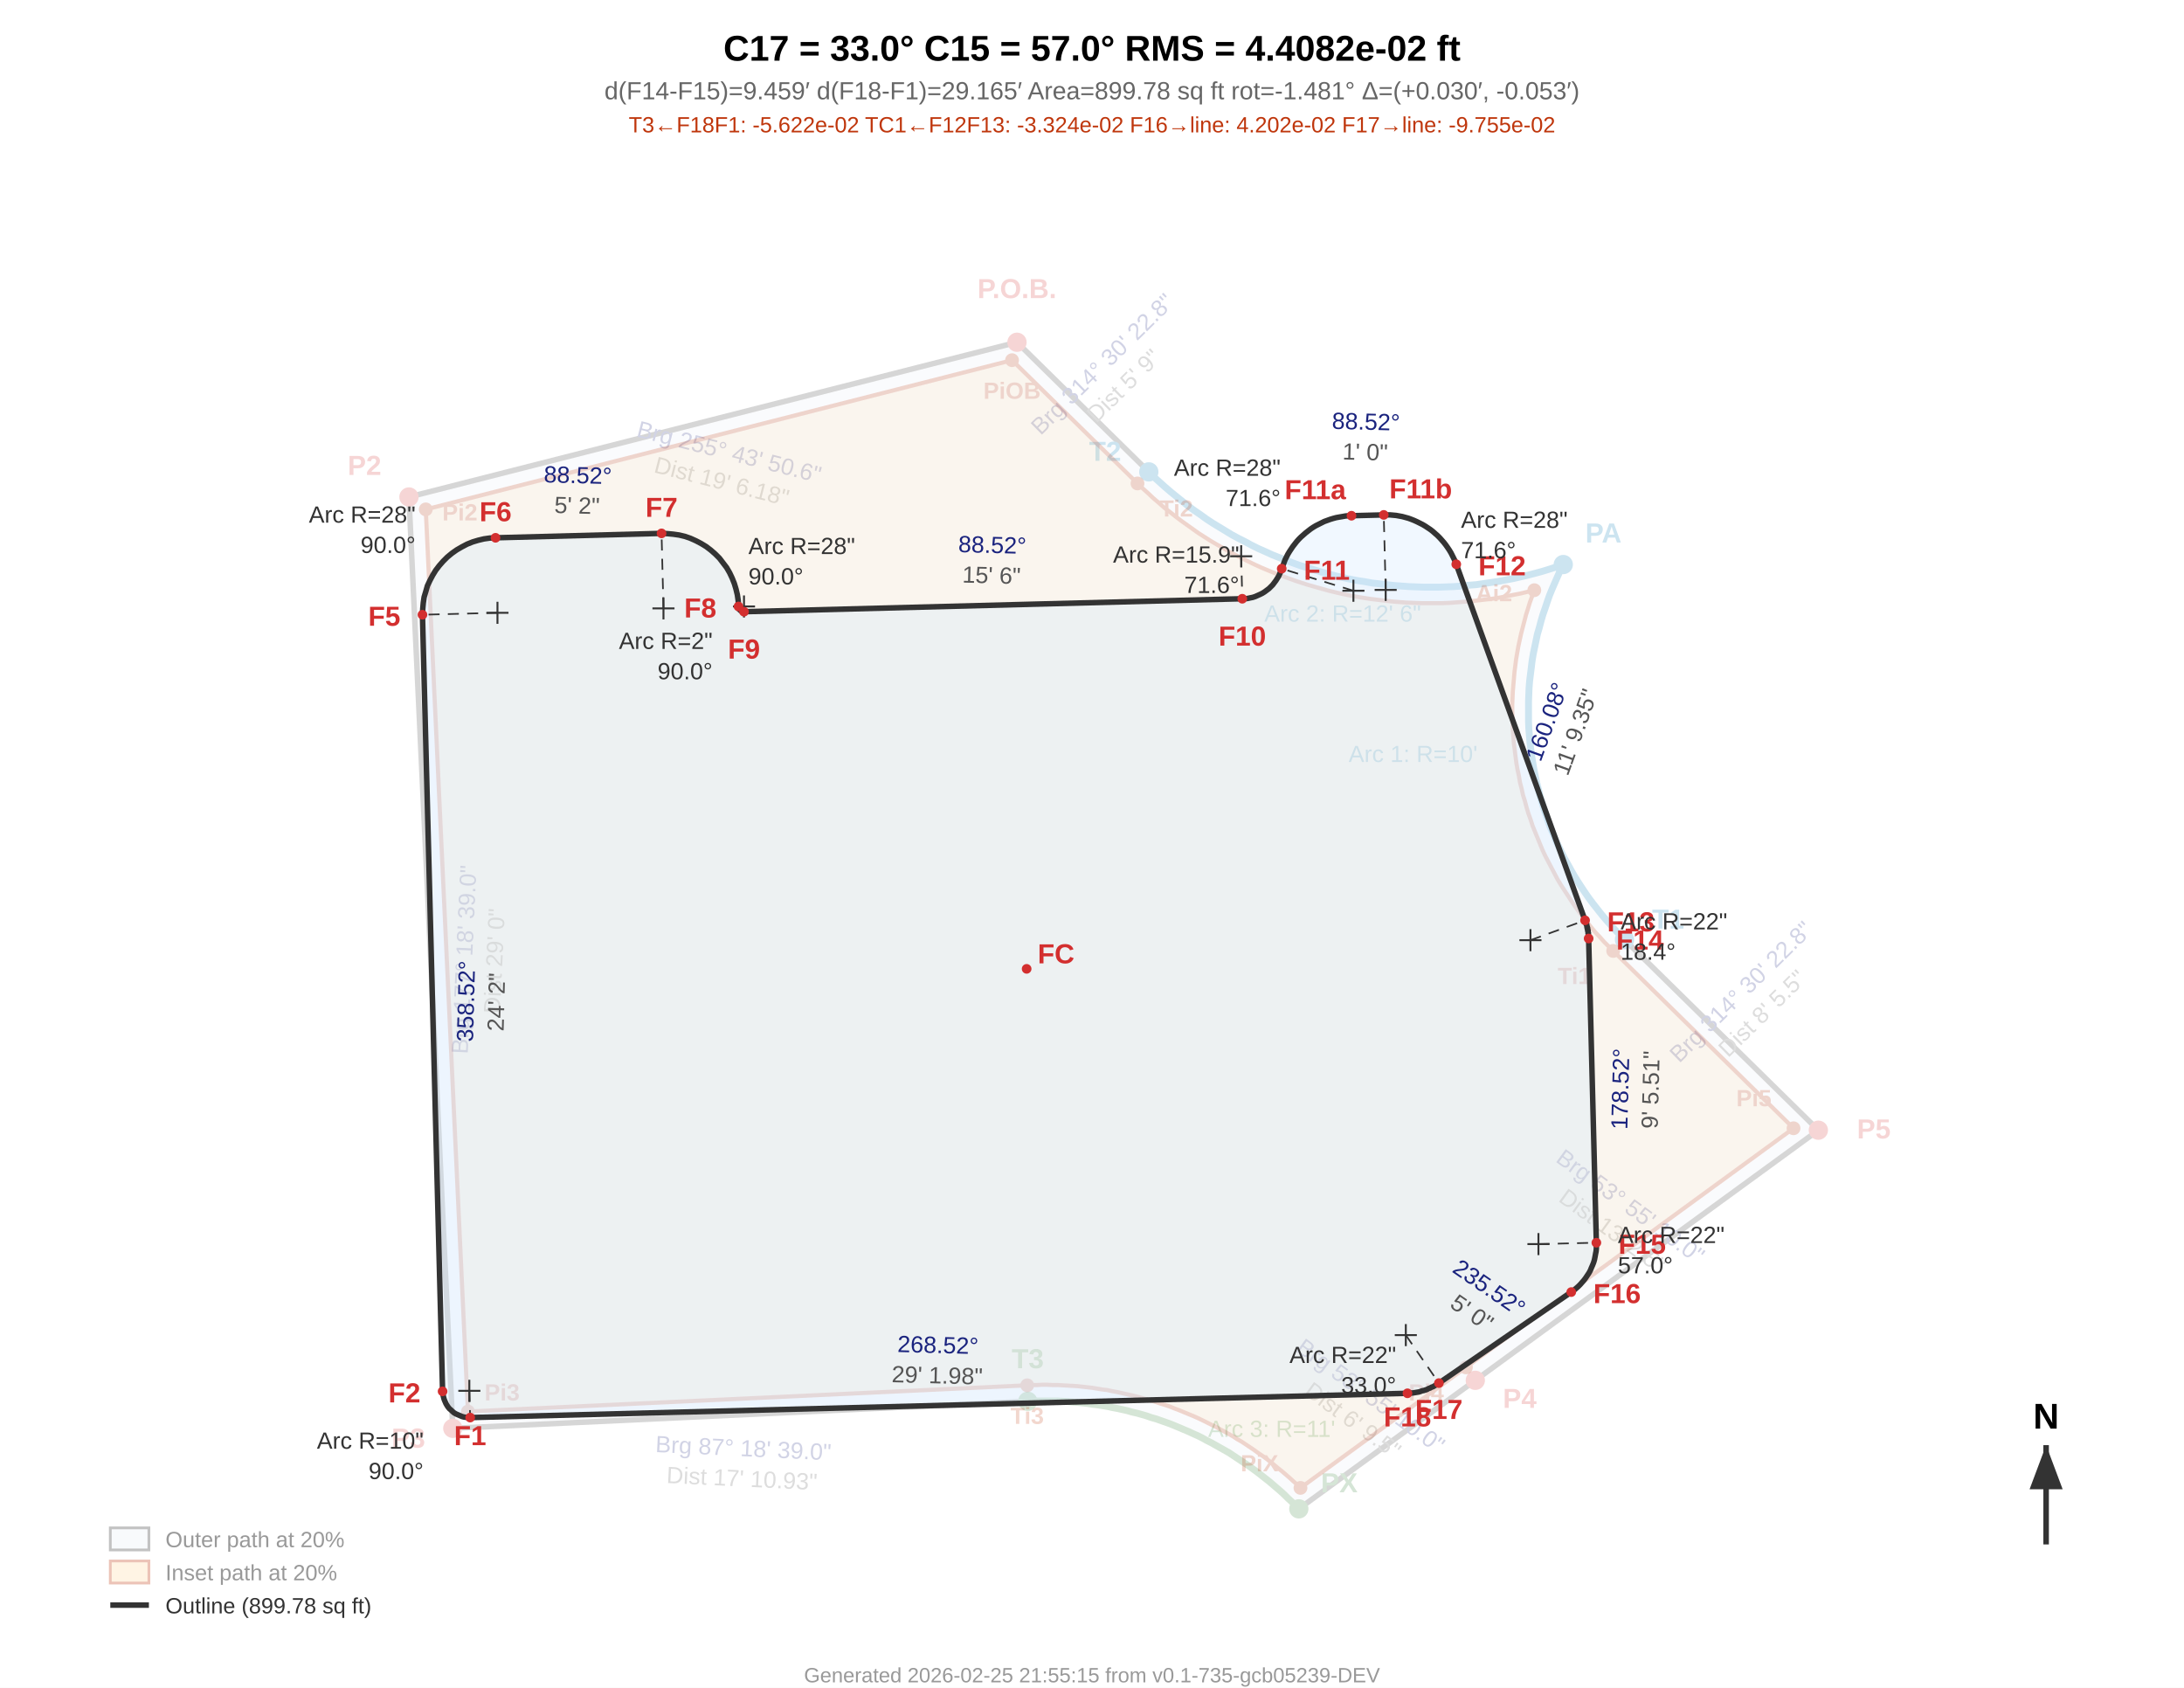
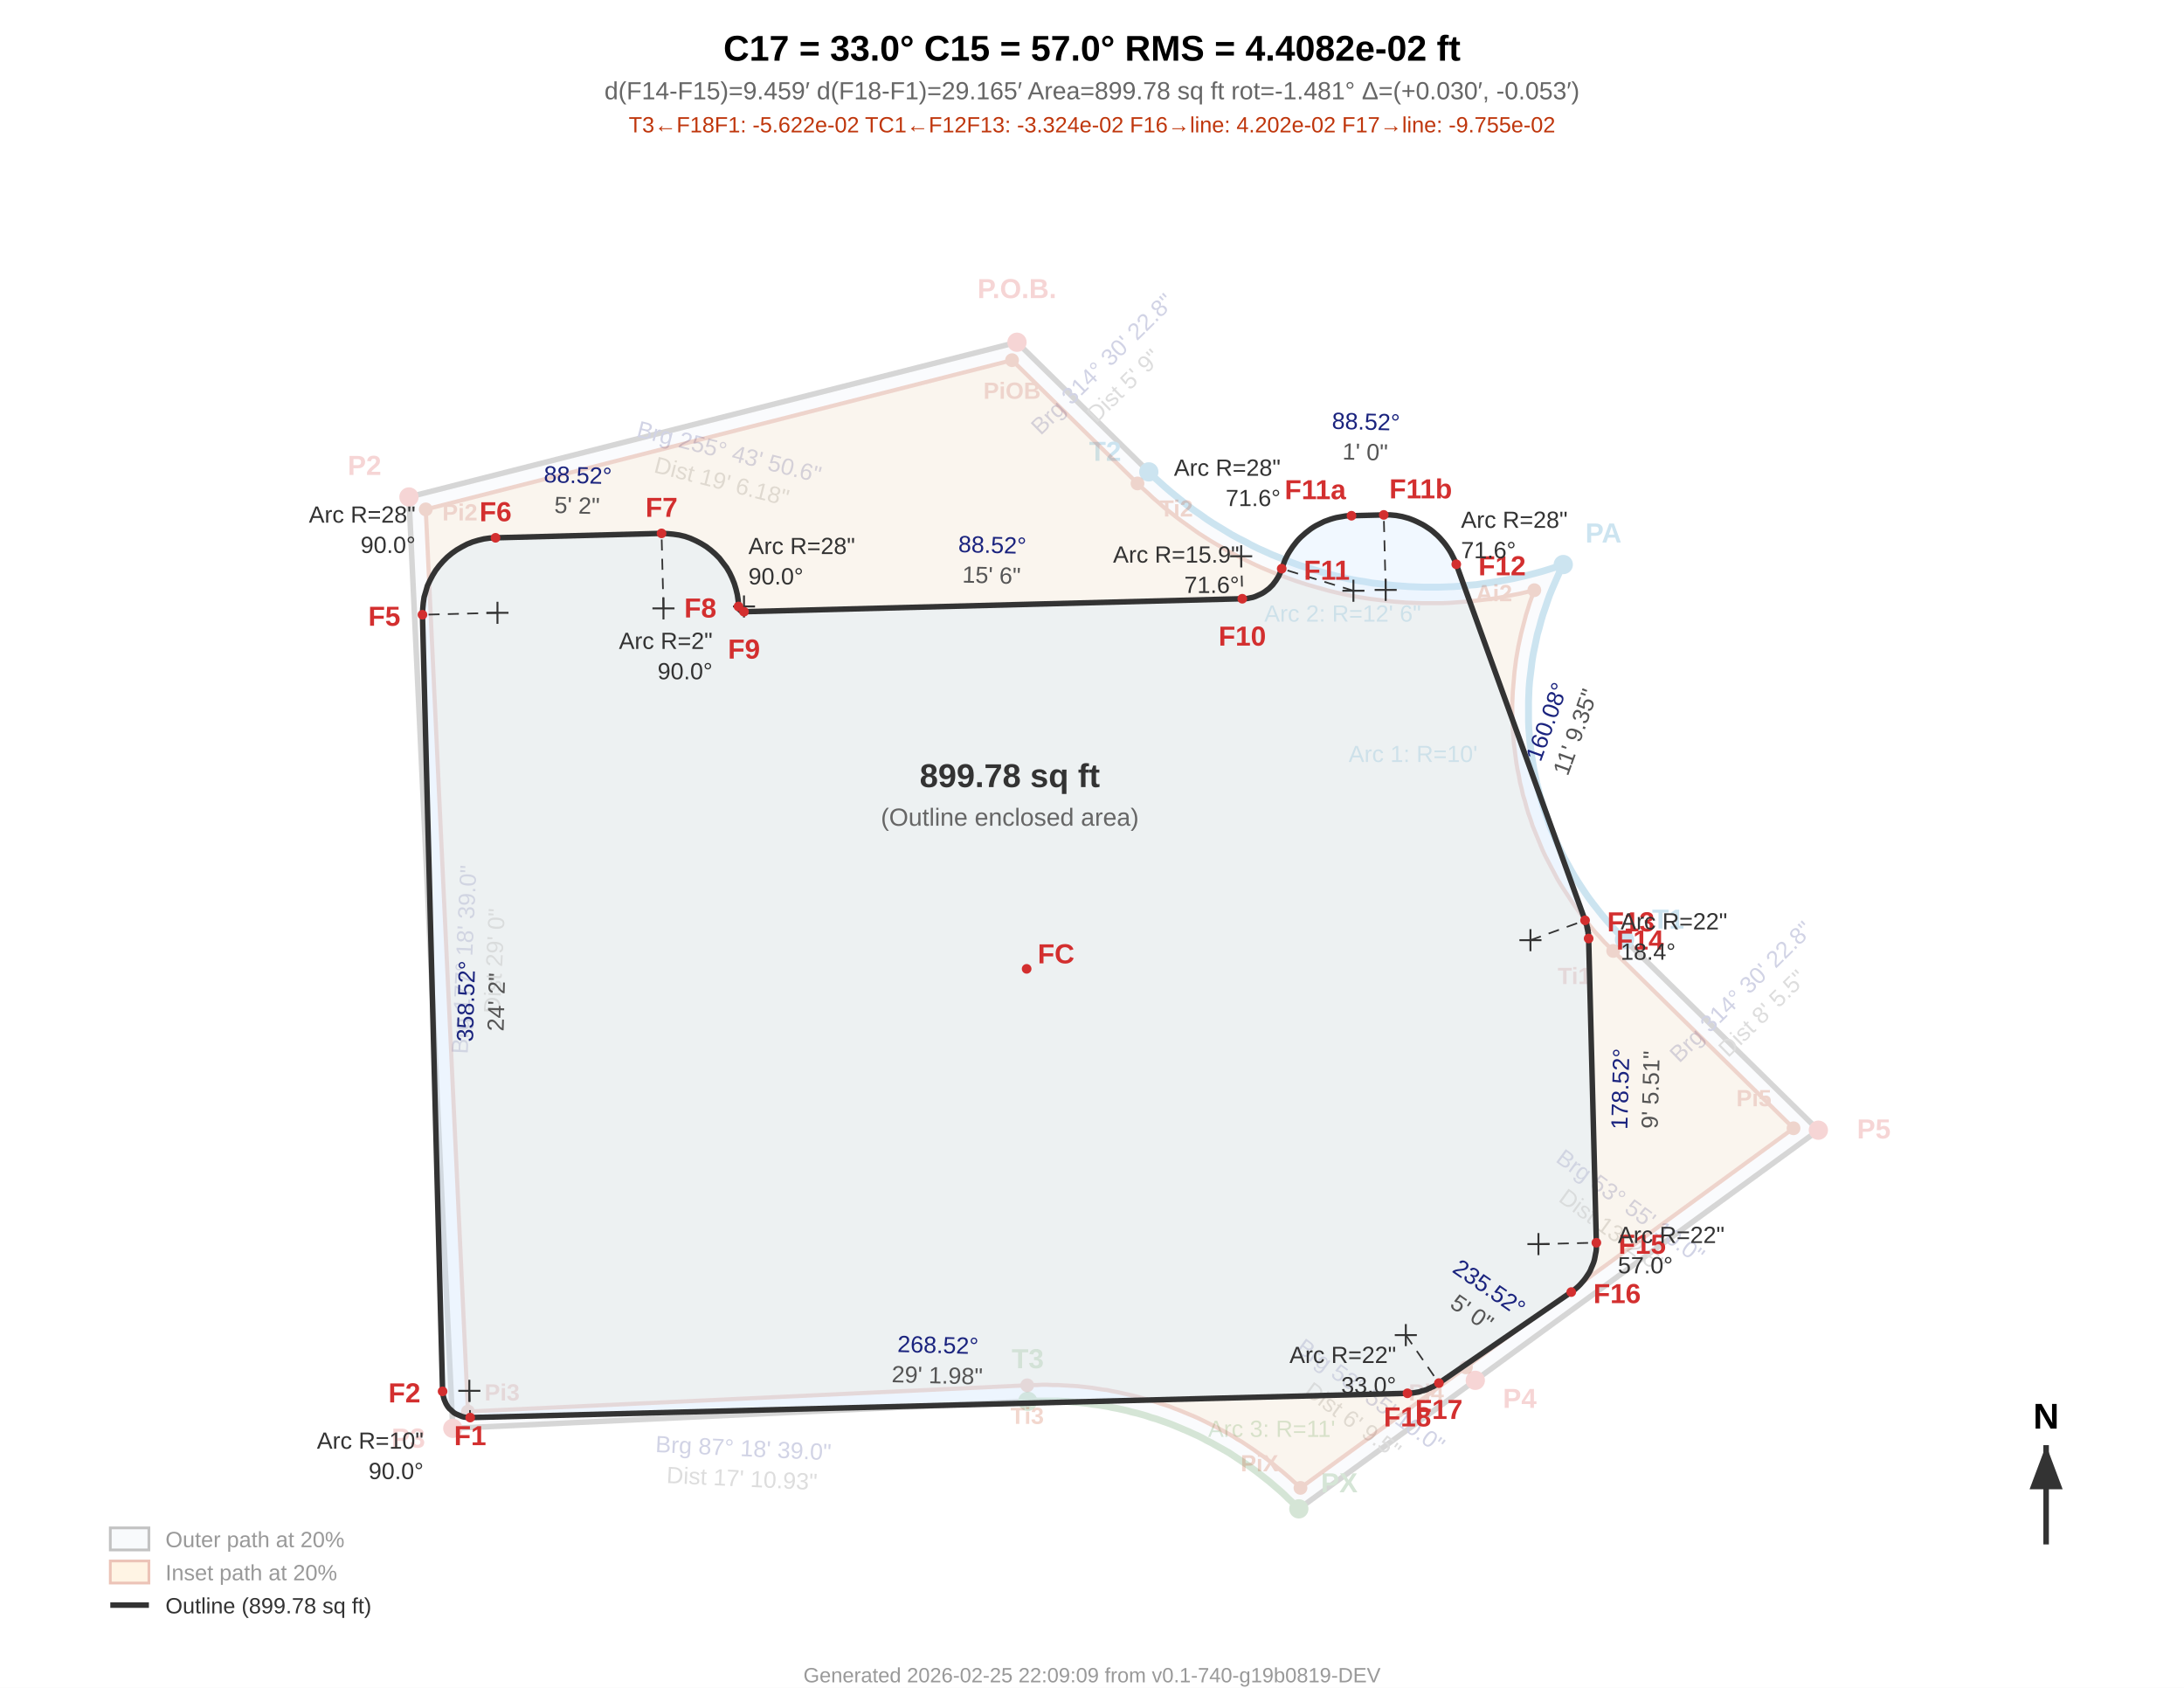
<svg xmlns="http://www.w3.org/2000/svg" width="792" height="612" viewBox="0 0 792 612">
  <rect width="792" height="612" fill="white" />
  <defs>
    <marker id="ah" markerWidth="8" markerHeight="6" refX="8" refY="3" orient="auto">
      <polygon points="0 0, 8 3, 0 6" fill="#333" />
    </marker>
    <clipPath id="page">
      <rect width="792" height="612" />
    </clipPath>
  </defs>
  <text x="396.0" y="22" text-anchor="middle" font-family="Arial" font-size="13" font-weight="bold">C17 = 33.0°   C15 = 57.0°   RMS = 4.4082e-02 ft</text>
  <text x="396.0" y="36" text-anchor="middle" font-family="Arial" font-size="9" fill="#666">d(F14-F15)=9.459′  d(F18-F1)=29.165′  Area=899.78 sq ft  rot=-1.481°  Δ=(+0.030′, -0.053′)</text>
  <text x="396.0" y="48" text-anchor="middle" font-family="Arial" font-size="8" fill="#BF360C">T3←F18F1: -5.622e-02   TC1←F12F13: -3.324e-02   F16→line: 4.202e-02   F17→line: -9.755e-02</text>
  <g opacity="0.2">
    <polygon points="368.8,124.1 148.3,180.2 164.2,517.9 535.0,500.5 659.4,409.8" fill="none" stroke="#bbb" stroke-width="0.8" stroke-dasharray="4,4" />
    <polygon points="368.8,124.1 148.3,180.2 164.2,517.9 372.7,508.1 374.6,508.0 376.4,508.0 378.2,508.0 380.0,508.0 381.8,508.0 383.6,508.0 385.5,508.1 387.3,508.2 389.1,508.4 390.9,508.5 392.7,508.7 394.5,508.9 396.3,509.2 398.1,509.4 399.9,509.7 401.7,510.0 403.5,510.4 405.2,510.7 407.0,511.1 408.8,511.5 410.5,512.0 412.3,512.4 414.1,512.9 415.8,513.4 417.5,514.0 419.3,514.5 421.0,515.1 422.7,515.7 424.4,516.3 426.1,517.0 427.8,517.7 429.4,518.4 431.1,519.1 432.8,519.9 434.4,520.6 436.0,521.4 437.6,522.3 439.2,523.1 440.8,524.0 442.4,524.9 444.0,525.8 445.6,526.7 447.1,527.7 448.6,528.7 450.1,529.7 451.6,530.7 453.1,531.7 454.6,532.8 456.1,533.9 457.5,535.0 458.9,536.1 460.3,537.2 461.7,538.4 463.1,539.6 464.5,540.8 465.8,542.0 467.1,543.3 468.4,544.5 469.7,545.8 471.0,547.1 535.0,500.5 659.4,409.8 589.1,340.7 587.4,338.9 585.7,337.2 584.0,335.3 582.4,333.5 580.8,331.6 579.3,329.7 577.8,327.8 576.3,325.8 574.9,323.8 573.5,321.7 572.2,319.7 570.9,317.6 569.7,315.5 568.5,313.3 567.3,311.2 566.2,309.0 565.1,306.7 564.1,304.5 563.2,302.3 562.2,300.0 561.4,297.7 560.6,295.4 559.8,293.0 559.1,290.7 558.4,288.3 557.8,285.9 557.2,283.6 556.7,281.2 556.2,278.7 555.8,276.3 555.4,273.9 555.1,271.5 554.8,269.0 554.6,266.6 554.4,264.1 554.3,261.7 554.3,259.2 554.3,256.8 554.3,254.3 554.4,251.8 554.5,249.4 554.7,246.9 555.0,244.5 555.3,242.1 555.6,239.6 556.0,237.2 556.5,234.8 557.0,232.4 557.5,230.0 558.2,227.6 558.8,225.3 559.5,222.9 560.3,220.6 561.1,218.2 561.9,215.9 562.8,213.7 563.8,211.4 564.8,209.1 565.8,206.9 566.9,204.7 564.3,205.6 561.8,206.4 559.2,207.2 556.6,207.9 553.9,208.6 551.3,209.2 548.7,209.8 546.0,210.3 543.4,210.8 540.7,211.2 538.0,211.6 535.3,212.0 532.6,212.2 529.9,212.5 527.3,212.7 524.5,212.8 521.8,212.9 519.1,212.9 516.4,212.9 513.7,212.8 511.0,212.7 508.3,212.5 505.6,212.3 502.9,212.0 500.3,211.7 497.6,211.4 494.9,210.9 492.2,210.5 489.6,210.0 486.9,209.4 484.3,208.8 481.7,208.1 479.1,207.4 476.5,206.6 473.9,205.8 471.3,205.0 468.8,204.1 466.3,203.1 463.7,202.1 461.2,201.1 458.8,200.0 456.3,198.9 453.9,197.7 451.5,196.4 449.1,195.2 446.7,193.9 444.4,192.5 442.1,191.1 439.8,189.7 437.5,188.2 435.3,186.6 433.1,185.1 430.9,183.5 428.8,181.8 426.7,180.1 424.6,178.4 422.5,176.6 420.5,174.8 418.5,173.0 416.6,171.1" fill="#e8edf5" stroke="none" />
    <line x1="368.8" y1="124.1" x2="148.3" y2="180.2" stroke="#333" stroke-width="2.0" />
    <line x1="148.3" y1="180.2" x2="164.2" y2="517.9" stroke="#333" stroke-width="2.0" />
    <line x1="164.2" y1="517.9" x2="372.7" y2="508.1" stroke="#333" stroke-width="2.0" />
    <line x1="471.0" y1="547.1" x2="535.0" y2="500.5" stroke="#333" stroke-width="2.0" />
    <line x1="535.0" y1="500.5" x2="659.4" y2="409.8" stroke="#333" stroke-width="2.0" />
    <line x1="659.4" y1="409.8" x2="589.1" y2="340.7" stroke="#333" stroke-width="2.0" />
    <line x1="416.6" y1="171.1" x2="368.8" y2="124.1" stroke="#333" stroke-width="2.0" />
    <polyline points="589.1,340.7 587.4,338.9 585.7,337.2 584.0,335.3 582.4,333.5 580.8,331.6 579.3,329.7 577.8,327.8 576.3,325.8 574.9,323.8 573.5,321.7 572.2,319.7 570.9,317.6 569.7,315.5 568.5,313.3 567.3,311.2 566.2,309.0 565.1,306.7 564.1,304.5 563.2,302.3 562.2,300.0 561.4,297.7 560.6,295.4 559.8,293.0 559.1,290.7 558.4,288.3 557.8,285.9 557.2,283.6 556.7,281.2 556.2,278.7 555.8,276.3 555.4,273.9 555.1,271.5 554.8,269.0 554.6,266.6 554.4,264.1 554.3,261.7 554.3,259.2 554.3,256.8 554.3,254.3 554.4,251.8 554.5,249.4 554.7,246.9 555.0,244.5 555.3,242.1 555.6,239.6 556.0,237.2 556.5,234.8 557.0,232.4 557.5,230.0 558.2,227.6 558.8,225.3 559.5,222.9 560.3,220.6 561.1,218.2 561.9,215.9 562.8,213.7 563.8,211.4 564.8,209.1 565.8,206.9 566.9,204.7" fill="none" stroke="#0077B6" stroke-width="2.5" stroke-linecap="round" />
    <polyline points="566.9,204.7 564.3,205.6 561.8,206.4 559.2,207.2 556.6,207.9 553.9,208.6 551.3,209.2 548.7,209.8 546.0,210.3 543.4,210.8 540.7,211.2 538.0,211.6 535.3,212.0 532.6,212.2 529.9,212.5 527.3,212.7 524.5,212.8 521.8,212.9 519.1,212.9 516.4,212.9 513.7,212.8 511.0,212.7 508.3,212.5 505.6,212.3 502.9,212.0 500.3,211.7 497.6,211.4 494.9,210.9 492.2,210.5 489.6,210.0 486.9,209.4 484.3,208.8 481.7,208.1 479.1,207.4 476.5,206.6 473.9,205.8 471.3,205.0 468.8,204.1 466.3,203.1 463.7,202.1 461.2,201.1 458.8,200.0 456.3,198.9 453.9,197.7 451.5,196.4 449.1,195.2 446.7,193.9 444.4,192.5 442.1,191.1 439.8,189.7 437.5,188.2 435.3,186.6 433.1,185.1 430.9,183.5 428.8,181.8 426.7,180.1 424.6,178.4 422.5,176.6 420.5,174.8 418.5,173.0 416.6,171.1" fill="none" stroke="#0077B6" stroke-width="2.5" stroke-linecap="round" />
    <polyline points="372.7,508.1 374.6,508.0 376.4,508.0 378.2,508.0 380.0,508.0 381.8,508.0 383.6,508.0 385.5,508.1 387.3,508.2 389.1,508.4 390.9,508.5 392.7,508.7 394.5,508.9 396.3,509.2 398.1,509.4 399.9,509.7 401.7,510.0 403.5,510.4 405.2,510.7 407.0,511.1 408.8,511.5 410.5,512.0 412.3,512.4 414.1,512.9 415.8,513.4 417.5,514.0 419.3,514.5 421.0,515.1 422.7,515.7 424.4,516.3 426.1,517.0 427.8,517.7 429.4,518.4 431.1,519.1 432.8,519.9 434.4,520.6 436.0,521.4 437.6,522.3 439.2,523.1 440.8,524.0 442.4,524.9 444.0,525.8 445.6,526.7 447.1,527.7 448.6,528.7 450.1,529.7 451.6,530.7 453.1,531.7 454.6,532.8 456.1,533.9 457.5,535.0 458.9,536.1 460.3,537.2 461.7,538.4 463.1,539.6 464.5,540.8 465.8,542.0 467.1,543.3 468.4,544.5 469.7,545.8 471.0,547.1" fill="none" stroke="#2E7D32" stroke-width="2.5" stroke-linecap="round" />
    <circle cx="368.8" cy="124.1" r="3.5" fill="#d32f2f" />
    <text x="368.8" y="108.1" text-anchor="middle" font-family="Arial" font-size="10" font-weight="bold" fill="#d32f2f">P.O.B.</text>
    <circle cx="148.3" cy="180.2" r="3.5" fill="#d32f2f" />
    <text x="138.3" y="172.2" text-anchor="end" font-family="Arial" font-size="10" font-weight="bold" fill="#d32f2f">P2</text>
    <circle cx="164.2" cy="517.9" r="3.5" fill="#d32f2f" />
    <text x="154.2" y="524.9" text-anchor="end" font-family="Arial" font-size="10" font-weight="bold" fill="#d32f2f">P3</text>
    <circle cx="372.7" cy="508.1" r="3.5" fill="#2E7D32" />
    <text x="372.7" y="496.1" text-anchor="middle" font-family="Arial" font-size="10" font-weight="bold" fill="#2E7D32">T3</text>
    <circle cx="471.0" cy="547.1" r="3.5" fill="#2E7D32" />
    <text x="479.0" y="541.1" text-anchor="start" font-family="Arial" font-size="10" font-weight="bold" fill="#2E7D32">PX</text>
    <circle cx="535.0" cy="500.5" r="3.5" fill="#d32f2f" />
    <text x="545.0" y="510.5" text-anchor="start" font-family="Arial" font-size="10" font-weight="bold" fill="#d32f2f">P4</text>
    <circle cx="659.4" cy="409.8" r="3.5" fill="#d32f2f" />
    <text x="673.4" y="412.8" text-anchor="start" font-family="Arial" font-size="10" font-weight="bold" fill="#d32f2f">P5</text>
    <circle cx="589.1" cy="340.7" r="3.5" fill="#0077B6" />
    <text x="599.1" y="336.7" text-anchor="start" font-family="Arial" font-size="10" font-weight="bold" fill="#0077B6">T1</text>
    <circle cx="566.9" cy="204.7" r="3.5" fill="#0077B6" />
    <text x="574.9" y="196.7" text-anchor="start" font-family="Arial" font-size="10" font-weight="bold" fill="#0077B6">PA</text>
    <circle cx="416.6" cy="171.1" r="3.5" fill="#0077B6" />
    <text x="406.6" y="167.1" text-anchor="end" font-family="Arial" font-size="10" font-weight="bold" fill="#0077B6">T2</text>
    <g transform="translate(263.0,169.6) rotate(14.3)">
      <text x="0" y="-3" text-anchor="middle" font-family="Arial" font-size="8.5" fill="#1a237e">Brg 255° 43' 50.6"</text>
      <text x="0" y="8" text-anchor="middle" font-family="Arial" font-size="8.5" fill="#555">Dist 19' 6.18"</text>
    </g>
    <g transform="translate(174.2,348.2) rotate(-87.3)">
      <text x="0" y="-3" text-anchor="middle" font-family="Arial" font-size="8.5" fill="#1a237e">Brg 177° 18' 39.0"</text>
      <text x="0" y="8" text-anchor="middle" font-family="Arial" font-size="8.5" fill="#555">Dist 29' 0"</text>
    </g>
    <g transform="translate(269.3,531.0) rotate(2.7)">
      <text x="0" y="-3" text-anchor="middle" font-family="Arial" font-size="8.5" fill="#1a237e">Brg 87° 18' 39.0"</text>
      <text x="0" y="8" text-anchor="middle" font-family="Arial" font-size="8.5" fill="#555">Dist 17' 10.93"</text>
    </g>
    <g transform="translate(493.6,510.9) rotate(36.1)">
      <text x="0" y="-3" text-anchor="middle" font-family="Arial" font-size="8.5" fill="#1a237e">Brg 53° 55' 10.0"</text>
      <text x="0" y="8" text-anchor="middle" font-family="Arial" font-size="8.5" fill="#555">Dist 6' 9.5"</text>
    </g>
    <g transform="translate(587.8,442.2) rotate(36.1)">
      <text x="0" y="-3" text-anchor="middle" font-family="Arial" font-size="8.5" fill="#1a237e">Brg 53° 55' 10.0"</text>
      <text x="0" y="8" text-anchor="middle" font-family="Arial" font-size="8.5" fill="#555">Dist 13' 2.5"</text>
    </g>
    <g transform="translate(635.5,363.8) rotate(-44.5)">
      <text x="0" y="-3" text-anchor="middle" font-family="Arial" font-size="8.5" fill="#1a237e">Brg 314° 30' 22.8"</text>
      <text x="0" y="8" text-anchor="middle" font-family="Arial" font-size="8.5" fill="#555">Dist 8' 5.5"</text>
    </g>
    <g transform="translate(403.9,136.2) rotate(-44.5)">
      <text x="0" y="-3" text-anchor="middle" font-family="Arial" font-size="8.5" fill="#1a237e">Brg 314° 30' 22.8"</text>
      <text x="0" y="8" text-anchor="middle" font-family="Arial" font-size="8.5" fill="#555">Dist 5' 9"</text>
    </g>
    <text x="535.8" y="276.3" text-anchor="end" font-family="Arial" font-size="8.5" fill="#0077B6">Arc 1: R=10'</text>
    <text x="486.9" y="225.4" text-anchor="middle" font-family="Arial" font-size="8.5" fill="#0077B6">Arc 2: R=12' 6"</text>
    <text x="438.1" y="521.0" text-anchor="start" font-family="Arial" font-size="8.5" fill="#2E7D32">Arc 3: R=11'</text>
  </g>
  <g opacity="0.2">
    <polygon points="367.0,130.6 154.4,184.7 169.7,511.8 372.5,502.3 374.3,502.2 376.1,502.2 377.9,502.1 379.7,502.1 381.5,502.2 383.4,502.2 385.2,502.3 387.0,502.4 388.8,502.5 390.6,502.6 392.4,502.8 394.2,503.0 396.0,503.2 397.8,503.5 399.6,503.8 401.4,504.0 403.2,504.4 404.9,504.7 406.7,505.1 408.5,505.5 410.3,505.9 412.0,506.3 413.8,506.8 415.5,507.3 417.3,507.8 419.0,508.3 420.7,508.9 422.4,509.4 424.2,510.0 425.9,510.7 427.5,511.3 429.2,512.0 430.9,512.7 432.6,513.4 434.2,514.1 435.9,514.9 437.5,515.7 439.1,516.5 440.8,517.3 442.4,518.2 443.9,519.0 445.5,519.9 447.1,520.8 448.6,521.8 450.2,522.7 451.7,523.7 453.2,524.7 454.7,525.7 456.2,526.8 457.7,527.8 459.2,528.9 460.6,530.0 462.0,531.1 463.4,532.3 464.8,533.4 466.2,534.6 467.6,535.8 468.9,537.0 470.3,538.2 471.6,539.5 531.6,495.8 650.4,409.1 585.0,344.8 583.4,343.2 581.7,341.5 580.1,339.7 578.5,338.0 577.0,336.2 575.5,334.3 574.0,332.5 572.6,330.6 571.2,328.7 569.9,326.8 568.6,324.8 567.3,322.8 566.0,320.8 564.8,318.8 563.7,316.7 562.6,314.6 561.5,312.5 560.4,310.4 559.4,308.3 558.5,306.1 557.6,303.9 556.7,301.7 555.8,299.5 555.1,297.3 554.3,295.1 553.6,292.8 553.0,290.5 552.3,288.3 551.8,286.0 551.2,283.7 550.8,281.3 550.3,279.0 549.9,276.7 549.6,274.4 549.3,272.0 549.0,269.7 548.8,267.3 548.6,265.0 548.5,262.6 548.5,260.2 548.4,257.9 548.4,255.5 548.5,253.2 548.6,250.8 548.8,248.4 549.0,246.1 549.2,243.7 549.5,241.4 549.8,239.0 550.2,236.7 550.6,234.4 551.1,232.1 551.6,229.8 552.2,227.5 552.8,225.2 553.4,222.9 554.1,220.7 554.8,218.4 555.6,216.2 556.4,214.0 553.9,214.6 551.4,215.2 548.8,215.7 546.3,216.2 543.7,216.7 541.2,217.1 538.6,217.4 536.0,217.7 533.4,218.0 530.9,218.2 528.3,218.4 525.7,218.6 523.1,218.7 520.5,218.7 517.9,218.7 515.3,218.7 512.7,218.6 510.1,218.5 507.5,218.3 504.9,218.1 502.3,217.8 499.8,217.5 497.2,217.2 494.6,216.8 492.1,216.4 489.5,215.9 487.0,215.4 484.4,214.8 481.9,214.2 479.4,213.5 476.9,212.8 474.4,212.1 471.9,211.3 469.5,210.5 467.0,209.6 464.6,208.7 462.2,207.8 459.8,206.8 457.4,205.8 455.0,204.7 452.7,203.6 450.3,202.4 448.0,201.2 445.7,200.0 443.5,198.7 441.2,197.4 439.0,196.1 436.8,194.7 434.6,193.3 432.5,191.8 430.4,190.3 428.3,188.8 426.2,187.2 424.2,185.6 422.1,184.0 420.2,182.3 418.2,180.6 416.3,178.8 414.4,177.1 412.5,175.3" fill="rgba(255,152,0,0.3)" stroke="none" />
    <line x1="367.0" y1="130.6" x2="154.4" y2="184.7" stroke="#BF360C" stroke-width="1.5" />
    <line x1="154.4" y1="184.7" x2="169.7" y2="511.8" stroke="#BF360C" stroke-width="1.5" />
    <line x1="169.7" y1="511.8" x2="372.5" y2="502.3" stroke="#BF360C" stroke-width="1.5" />
    <line x1="471.6" y1="539.5" x2="531.6" y2="495.8" stroke="#BF360C" stroke-width="1.5" />
    <line x1="531.6" y1="495.8" x2="650.4" y2="409.1" stroke="#BF360C" stroke-width="1.5" />
    <line x1="650.4" y1="409.1" x2="585.0" y2="344.8" stroke="#BF360C" stroke-width="1.5" />
    <line x1="412.5" y1="175.3" x2="367.0" y2="130.6" stroke="#BF360C" stroke-width="1.5" />
    <polyline points="585.0,344.8 583.4,343.2 581.7,341.5 580.1,339.7 578.5,338.0 577.0,336.2 575.5,334.3 574.0,332.5 572.6,330.6 571.2,328.7 569.9,326.8 568.6,324.8 567.3,322.8 566.0,320.8 564.8,318.8 563.7,316.7 562.6,314.6 561.5,312.5 560.4,310.4 559.4,308.3 558.5,306.1 557.6,303.9 556.7,301.7 555.8,299.5 555.1,297.3 554.3,295.1 553.6,292.8 553.0,290.5 552.3,288.3 551.8,286.0 551.2,283.7 550.8,281.3 550.3,279.0 549.9,276.7 549.6,274.4 549.3,272.0 549.0,269.7 548.8,267.3 548.6,265.0 548.5,262.6 548.5,260.2 548.4,257.9 548.4,255.5 548.5,253.2 548.6,250.8 548.8,248.4 549.0,246.1 549.2,243.7 549.5,241.4 549.8,239.0 550.2,236.7 550.6,234.4 551.1,232.1 551.6,229.8 552.2,227.5 552.8,225.2 553.4,222.9 554.1,220.7 554.8,218.4 555.6,216.2 556.4,214.0" fill="none" stroke="#BF360C" stroke-width="1.5" stroke-linecap="round" />
    <polyline points="556.4,214.0 553.9,214.6 551.4,215.2 548.8,215.7 546.3,216.2 543.7,216.7 541.2,217.1 538.6,217.4 536.0,217.7 533.4,218.0 530.9,218.2 528.3,218.4 525.7,218.6 523.1,218.7 520.5,218.7 517.9,218.7 515.3,218.7 512.7,218.6 510.1,218.5 507.5,218.3 504.9,218.1 502.3,217.8 499.8,217.5 497.2,217.2 494.6,216.8 492.1,216.4 489.5,215.9 487.0,215.4 484.4,214.8 481.9,214.2 479.4,213.5 476.9,212.8 474.4,212.1 471.9,211.3 469.5,210.5 467.0,209.6 464.6,208.7 462.2,207.8 459.8,206.8 457.4,205.8 455.0,204.7 452.7,203.6 450.3,202.4 448.0,201.2 445.7,200.0 443.5,198.7 441.2,197.4 439.0,196.1 436.8,194.7 434.6,193.3 432.5,191.8 430.4,190.3 428.3,188.8 426.2,187.2 424.2,185.6 422.1,184.0 420.2,182.3 418.2,180.6 416.3,178.8 414.4,177.1 412.5,175.3" fill="none" stroke="#BF360C" stroke-width="1.5" stroke-linecap="round" />
    <polyline points="372.5,502.3 374.3,502.2 376.1,502.2 377.9,502.1 379.7,502.1 381.5,502.2 383.4,502.2 385.2,502.3 387.0,502.4 388.8,502.5 390.6,502.6 392.4,502.8 394.2,503.0 396.0,503.2 397.8,503.5 399.6,503.8 401.4,504.0 403.2,504.4 404.9,504.7 406.7,505.1 408.5,505.5 410.3,505.9 412.0,506.3 413.8,506.8 415.5,507.3 417.3,507.8 419.0,508.3 420.7,508.9 422.4,509.4 424.2,510.0 425.9,510.7 427.5,511.3 429.2,512.0 430.9,512.7 432.6,513.4 434.2,514.1 435.9,514.9 437.5,515.7 439.1,516.5 440.8,517.3 442.4,518.2 443.9,519.0 445.5,519.9 447.1,520.8 448.6,521.8 450.2,522.7 451.7,523.7 453.2,524.7 454.7,525.7 456.2,526.8 457.7,527.8 459.2,528.9 460.6,530.0 462.0,531.1 463.4,532.3 464.8,533.4 466.2,534.6 467.6,535.8 468.9,537.0 470.3,538.2 471.6,539.5" fill="none" stroke="#BF360C" stroke-width="1.5" stroke-linecap="round" />
    <circle cx="367.0" cy="130.6" r="2.5" fill="#BF360C" />
    <text x="367.0" y="144.6" text-anchor="middle" font-family="Arial" font-size="8.5" font-weight="bold" fill="#BF360C">PiOB</text>
    <circle cx="154.4" cy="184.7" r="2.5" fill="#BF360C" />
    <text x="160.4" y="188.7" text-anchor="start" font-family="Arial" font-size="8.5" font-weight="bold" fill="#BF360C">Pi2</text>
    <circle cx="169.7" cy="511.8" r="2.5" fill="#BF360C" />
    <text x="175.7" y="507.8" text-anchor="start" font-family="Arial" font-size="8.5" font-weight="bold" fill="#BF360C">Pi3</text>
    <circle cx="372.5" cy="502.3" r="2.5" fill="#BF360C" />
    <text x="372.5" y="516.3" text-anchor="middle" font-family="Arial" font-size="8.5" font-weight="bold" fill="#BF360C">Ti3</text>
    <circle cx="471.6" cy="539.5" r="2.5" fill="#BF360C" />
    <text x="463.6" y="533.5" text-anchor="end" font-family="Arial" font-size="8.5" font-weight="bold" fill="#BF360C">PiX</text>
    <circle cx="531.6" cy="495.8" r="2.5" fill="#BF360C" />
    <text x="523.6" y="507.8" text-anchor="end" font-family="Arial" font-size="8.5" font-weight="bold" fill="#BF360C">Pi4</text>
    <circle cx="650.4" cy="409.1" r="2.5" fill="#BF360C" />
    <text x="642.4" y="401.1" text-anchor="end" font-family="Arial" font-size="8.5" font-weight="bold" fill="#BF360C">Pi5</text>
    <circle cx="585.0" cy="344.8" r="2.5" fill="#BF360C" />
    <text x="577.0" y="356.8" text-anchor="end" font-family="Arial" font-size="8.5" font-weight="bold" fill="#BF360C">Ti1</text>
    <circle cx="556.4" cy="214.0" r="2.5" fill="#BF360C" />
    <text x="548.4" y="218.0" text-anchor="end" font-family="Arial" font-size="8.5" font-weight="bold" fill="#BF360C">Ai2</text>
    <circle cx="412.5" cy="175.3" r="2.5" fill="#BF360C" />
    <text x="420.5" y="187.3" text-anchor="start" font-family="Arial" font-size="8.5" font-weight="bold" fill="#BF360C">Ti2</text>
  </g>
  <polygon points="170.5,514.0 169.7,514.0 169.0,513.9 168.2,513.8 167.5,513.6 166.8,513.3 166.1,513.0 165.4,512.7 164.7,512.3 164.1,511.8 163.6,511.3 163.0,510.8 162.5,510.2 162.1,509.6 161.7,508.9 161.4,508.2 161.1,507.5 160.9,506.8 160.7,506.0 160.6,505.3 160.5,504.5 153.2,222.9 153.3,220.8 153.5,218.6 153.8,216.5 154.4,214.5 155.0,212.4 155.9,210.5 156.9,208.6 158.0,206.8 159.3,205.1 160.7,203.5 162.2,202.0 163.9,200.6 165.6,199.4 167.5,198.3 169.4,197.3 171.4,196.5 173.4,195.9 175.5,195.4 177.6,195.1 179.7,195.0 239.9,193.4 242.1,193.5 244.2,193.7 246.3,194.0 248.4,194.5 250.4,195.2 252.4,196.1 254.3,197.1 256.1,198.2 257.8,199.5 259.4,200.9 260.9,202.4 262.2,204.1 263.5,205.8 264.6,207.7 265.5,209.6 266.3,211.6 266.9,213.6 267.4,215.7 267.7,217.8 267.8,219.9 267.9,220.1 267.9,220.2 267.9,220.4 268.0,220.5 268.0,220.7 268.1,220.8 268.2,220.9 268.2,221.1 268.3,221.2 268.4,221.3 268.6,221.4 268.7,221.5 268.8,221.6 268.9,221.6 269.1,221.7 269.2,221.7 269.4,221.8 269.5,221.8 269.7,221.8 269.8,221.8 450.5,217.1 451.4,217.1 452.4,217.0 453.3,216.8 454.3,216.6 455.2,216.3 456.1,215.9 457.0,215.5 457.8,215.1 458.6,214.6 459.4,214.0 460.2,213.4 460.9,212.7 461.5,212.1 462.1,211.3 462.7,210.5 463.2,209.7 463.7,208.9 464.1,208.0 464.5,207.1 464.8,206.2 465.2,205.2 465.6,204.1 466.0,203.0 466.5,202.0 467.0,201.0 467.6,200.0 468.2,199.1 468.8,198.2 469.5,197.3 470.2,196.4 471.0,195.5 471.8,194.7 472.6,194.0 473.5,193.2 474.4,192.5 475.3,191.8 476.2,191.2 477.2,190.6 478.2,190.1 479.2,189.6 480.2,189.1 481.3,188.7 482.4,188.3 483.4,188.0 484.5,187.7 485.6,187.5 486.8,187.3 487.9,187.1 489.0,187.0 490.1,187.0 501.8,186.7 502.9,186.7 504.1,186.7 505.2,186.8 506.3,186.9 507.4,187.1 508.5,187.3 509.6,187.6 510.7,187.9 511.8,188.3 512.8,188.7 513.9,189.2 514.9,189.7 515.9,190.2 516.9,190.8 517.8,191.4 518.7,192.0 519.6,192.7 520.5,193.5 521.3,194.2 522.1,195.0 522.9,195.9 523.6,196.7 524.3,197.6 525.0,198.6 525.6,199.5 526.2,200.5 526.7,201.5 527.2,202.5 527.7,203.5 528.1,204.6 574.8,333.7 574.9,333.8 574.9,333.9 575.0,334.0 575.0,334.1 575.0,334.2 575.1,334.3 575.1,334.4 575.1,334.6 575.2,334.7 575.2,334.8 575.2,334.9 575.3,335.0 575.3,335.1 575.3,335.2 575.4,335.3 575.4,335.4 575.4,335.5 575.4,335.6 575.5,335.8 575.5,335.9 575.5,336.0 575.5,336.1 575.6,336.2 575.6,336.3 575.6,336.4 575.6,336.5 575.7,336.6 575.7,336.7 575.7,336.9 575.7,337.0 575.8,337.1 575.8,337.2 575.8,337.3 575.8,337.4 575.8,337.5 575.9,337.6 575.9,337.7 575.9,337.9 575.9,338.0 575.9,338.1 575.9,338.2 575.9,338.3 576.0,338.4 576.0,338.5 576.0,338.6 576.0,338.8 576.0,338.9 576.0,339.0 576.0,339.1 576.0,339.2 576.0,339.3 576.1,339.4 576.1,339.5 576.1,339.7 576.1,339.8 576.1,339.9 576.1,340.0 576.1,340.1 576.1,340.2 576.1,340.3 578.9,450.6 578.9,451.6 578.9,452.7 578.8,453.7 578.6,454.7 578.4,455.8 578.2,456.8 577.9,457.8 577.5,458.8 577.1,459.7 576.7,460.7 576.2,461.6 575.6,462.5 575.0,463.4 574.4,464.2 573.7,465.0 573.0,465.8 572.3,466.5 571.5,467.2 570.7,467.9 569.8,468.5 521.8,501.5 521.3,501.8 520.7,502.2 520.2,502.5 519.7,502.8 519.1,503.0 518.6,503.3 518.0,503.5 517.5,503.8 516.9,504.0 516.3,504.2 515.7,504.3 515.2,504.5 514.6,504.7 514.0,504.8 513.4,504.9 512.8,505.0 512.2,505.1 511.6,505.1 511.0,505.2 510.4,505.2" fill="rgba(200,230,255,0.25)" stroke="none" />
  <line x1="160.5" y1="504.5" x2="153.2" y2="222.9" stroke="#333" stroke-width="2.0" />
  <line x1="179.7" y1="195.0" x2="239.9" y2="193.4" stroke="#333" stroke-width="2.0" />
  <line x1="269.8" y1="221.8" x2="450.5" y2="217.1" stroke="#333" stroke-width="2.0" />
  <line x1="490.1" y1="187.0" x2="501.8" y2="186.7" stroke="#333" stroke-width="2.0" />
  <line x1="528.1" y1="204.6" x2="574.8" y2="333.7" stroke="#333" stroke-width="2.0" />
  <line x1="576.1" y1="340.3" x2="578.9" y2="450.6" stroke="#333" stroke-width="2.0" />
  <line x1="569.8" y1="468.5" x2="521.8" y2="501.5" stroke="#333" stroke-width="2.0" />
  <line x1="510.4" y1="505.2" x2="170.5" y2="514.0" stroke="#333" stroke-width="2.0" />
  <polyline points="170.5,514.0 169.7,514.0 169.0,513.9 168.2,513.8 167.5,513.6 166.8,513.3 166.1,513.0 165.4,512.7 164.7,512.3 164.1,511.8 163.6,511.3 163.0,510.8 162.5,510.2 162.1,509.6 161.7,508.9 161.4,508.2 161.1,507.5 160.9,506.8 160.7,506.0 160.6,505.3 160.5,504.5" fill="none" stroke="#333" stroke-width="2.0" stroke-linecap="round" />
  <polyline points="153.2,222.9 153.3,220.8 153.5,218.6 153.8,216.5 154.4,214.5 155.0,212.4 155.9,210.5 156.9,208.6 158.0,206.8 159.3,205.1 160.7,203.5 162.2,202.0 163.9,200.6 165.6,199.4 167.5,198.3 169.4,197.3 171.4,196.5 173.4,195.9 175.5,195.4 177.6,195.1 179.7,195.0" fill="none" stroke="#333" stroke-width="2.0" stroke-linecap="round" />
  <polyline points="239.9,193.4 242.1,193.5 244.2,193.7 246.3,194.0 248.4,194.5 250.4,195.2 252.4,196.1 254.3,197.1 256.1,198.2 257.8,199.5 259.4,200.9 260.9,202.4 262.2,204.1 263.5,205.8 264.6,207.7 265.5,209.6 266.3,211.6 266.9,213.6 267.4,215.7 267.7,217.8 267.8,219.9" fill="none" stroke="#333" stroke-width="2.0" stroke-linecap="round" />
  <polyline points="267.8,219.9 267.9,220.1 267.9,220.2 267.9,220.4 268.0,220.5 268.0,220.7 268.1,220.8 268.2,220.9 268.2,221.1 268.3,221.2 268.4,221.3 268.6,221.4 268.7,221.5 268.8,221.6 268.9,221.6 269.1,221.7 269.2,221.7 269.4,221.8 269.5,221.8 269.7,221.8 269.8,221.8" fill="none" stroke="#333" stroke-width="2.0" stroke-linecap="round" />
  <polyline points="450.5,217.1 451.4,217.1 452.4,217.0 453.3,216.8 454.3,216.6 455.2,216.3 456.1,215.9 457.0,215.5 457.8,215.1 458.6,214.6 459.4,214.0 460.2,213.4 460.9,212.7 461.5,212.1 462.1,211.3 462.7,210.5 463.2,209.7 463.7,208.9 464.1,208.0 464.5,207.1 464.8,206.2" fill="none" stroke="#333" stroke-width="2.0" stroke-linecap="round" />
  <polyline points="464.8,206.2 465.2,205.2 465.6,204.1 466.0,203.0 466.5,202.0 467.0,201.0 467.6,200.0 468.2,199.1 468.8,198.2 469.5,197.3 470.2,196.4 471.0,195.5 471.8,194.7 472.6,194.0 473.5,193.2 474.4,192.5 475.3,191.8 476.2,191.2 477.2,190.6 478.2,190.1 479.2,189.6 480.2,189.1 481.3,188.7 482.4,188.3 483.4,188.0 484.5,187.7 485.6,187.5 486.8,187.3 487.9,187.1 489.0,187.0 490.1,187.0" fill="none" stroke="#333" stroke-width="2.0" stroke-linecap="round" />
  <polyline points="501.8,186.7 502.9,186.7 504.1,186.7 505.2,186.8 506.3,186.9 507.4,187.1 508.5,187.3 509.6,187.6 510.7,187.9 511.8,188.3 512.8,188.7 513.9,189.2 514.9,189.7 515.9,190.2 516.9,190.8 517.8,191.4 518.7,192.0 519.6,192.7 520.5,193.5 521.3,194.2 522.1,195.0 522.9,195.9 523.6,196.7 524.3,197.6 525.0,198.6 525.6,199.5 526.2,200.5 526.7,201.5 527.2,202.5 527.7,203.5 528.1,204.6" fill="none" stroke="#333" stroke-width="2.0" stroke-linecap="round" />
  <polyline points="574.8,333.7 574.9,333.8 574.9,333.9 575.0,334.0 575.0,334.1 575.0,334.2 575.1,334.3 575.1,334.4 575.1,334.6 575.2,334.7 575.2,334.8 575.2,334.9 575.3,335.0 575.3,335.1 575.3,335.2 575.4,335.3 575.4,335.4 575.4,335.5 575.4,335.6 575.5,335.8 575.5,335.9 575.5,336.0 575.5,336.1 575.6,336.2 575.6,336.3 575.6,336.4 575.6,336.5 575.7,336.6 575.7,336.7 575.7,336.9 575.7,337.0 575.8,337.1 575.8,337.2 575.8,337.3 575.8,337.4 575.8,337.5 575.9,337.6 575.9,337.7 575.9,337.9 575.9,338.0 575.9,338.1 575.9,338.2 575.9,338.3 576.0,338.4 576.0,338.5 576.0,338.6 576.0,338.8 576.0,338.9 576.0,339.0 576.0,339.1 576.0,339.2 576.0,339.3 576.1,339.4 576.1,339.5 576.1,339.7 576.1,339.8 576.1,339.9 576.1,340.0 576.1,340.1 576.1,340.2 576.1,340.3" fill="none" stroke="#333" stroke-width="2.0" stroke-linecap="round" />
  <polyline points="578.9,450.6 578.9,451.6 578.9,452.7 578.8,453.7 578.6,454.7 578.4,455.8 578.2,456.8 577.9,457.8 577.5,458.8 577.1,459.7 576.7,460.7 576.2,461.6 575.6,462.5 575.0,463.4 574.4,464.2 573.7,465.0 573.0,465.8 572.3,466.5 571.5,467.2 570.7,467.9 569.8,468.5" fill="none" stroke="#333" stroke-width="2.0" stroke-linecap="round" />
  <polyline points="521.8,501.5 521.3,501.8 520.7,502.2 520.2,502.5 519.7,502.8 519.1,503.0 518.6,503.3 518.0,503.5 517.5,503.8 516.9,504.0 516.3,504.2 515.7,504.3 515.2,504.5 514.6,504.7 514.0,504.8 513.4,504.9 512.8,505.0 512.2,505.1 511.6,505.1 511.0,505.2 510.4,505.2" fill="none" stroke="#333" stroke-width="2.0" stroke-linecap="round" />
  <g clip-path="url(#page)">
    <line x1="170.2" y1="504.3" x2="170.5" y2="514.0" stroke="#333" stroke-width="0.6" stroke-dasharray="4,3" />
    <line x1="166.2" y1="504.3" x2="174.2" y2="504.3" stroke="#333" stroke-width="0.7" />
    <line x1="170.2" y1="500.3" x2="170.2" y2="508.3" stroke="#333" stroke-width="0.7" />
    <line x1="180.4" y1="222.2" x2="153.2" y2="222.9" stroke="#333" stroke-width="0.6" stroke-dasharray="4,3" />
    <line x1="176.4" y1="222.2" x2="184.4" y2="222.2" stroke="#333" stroke-width="0.7" />
    <line x1="180.4" y1="218.2" x2="180.4" y2="226.2" stroke="#333" stroke-width="0.7" />
    <line x1="240.6" y1="220.6" x2="239.9" y2="193.4" stroke="#333" stroke-width="0.6" stroke-dasharray="4,3" />
    <line x1="236.6" y1="220.6" x2="244.6" y2="220.6" stroke="#333" stroke-width="0.7" />
    <line x1="240.6" y1="216.6" x2="240.6" y2="224.6" stroke="#333" stroke-width="0.7" />
    <line x1="269.8" y1="219.9" x2="267.8" y2="219.9" stroke="#333" stroke-width="0.6" stroke-dasharray="4,3" />
    <line x1="265.8" y1="219.9" x2="273.8" y2="219.9" stroke="#333" stroke-width="0.7" />
    <line x1="269.8" y1="215.9" x2="269.8" y2="223.9" stroke="#333" stroke-width="0.7" />
    <line x1="450.1" y1="201.7" x2="450.5" y2="217.1" stroke="#333" stroke-width="0.6" stroke-dasharray="4,3" />
    <line x1="446.1" y1="201.7" x2="454.1" y2="201.7" stroke="#333" stroke-width="0.7" />
    <line x1="450.1" y1="197.7" x2="450.1" y2="205.7" stroke="#333" stroke-width="0.7" />
    <line x1="490.8" y1="214.2" x2="464.8" y2="206.2" stroke="#333" stroke-width="0.6" stroke-dasharray="4,3" />
    <line x1="486.8" y1="214.2" x2="494.8" y2="214.2" stroke="#333" stroke-width="0.7" />
    <line x1="490.8" y1="210.2" x2="490.8" y2="218.2" stroke="#333" stroke-width="0.7" />
    <line x1="502.5" y1="213.9" x2="501.8" y2="186.7" stroke="#333" stroke-width="0.6" stroke-dasharray="4,3" />
    <line x1="498.5" y1="213.9" x2="506.5" y2="213.9" stroke="#333" stroke-width="0.7" />
    <line x1="502.5" y1="209.9" x2="502.5" y2="217.9" stroke="#333" stroke-width="0.7" />
    <line x1="555.0" y1="340.9" x2="574.8" y2="333.7" stroke="#333" stroke-width="0.6" stroke-dasharray="4,3" />
    <line x1="551.0" y1="340.9" x2="559.0" y2="340.9" stroke="#333" stroke-width="0.7" />
    <line x1="555.0" y1="336.9" x2="555.0" y2="344.9" stroke="#333" stroke-width="0.7" />
    <line x1="557.9" y1="451.1" x2="578.9" y2="450.6" stroke="#333" stroke-width="0.6" stroke-dasharray="4,3" />
    <line x1="553.9" y1="451.1" x2="561.9" y2="451.1" stroke="#333" stroke-width="0.7" />
    <line x1="557.9" y1="447.1" x2="557.9" y2="455.1" stroke="#333" stroke-width="0.7" />
    <line x1="509.8" y1="484.1" x2="521.8" y2="501.5" stroke="#333" stroke-width="0.6" stroke-dasharray="4,3" />
    <line x1="505.8" y1="484.1" x2="513.8" y2="484.1" stroke="#333" stroke-width="0.7" />
    <line x1="509.8" y1="480.1" x2="509.8" y2="488.1" stroke="#333" stroke-width="0.7" />
  </g>
  <circle cx="170.5" cy="514.0" r="1.75" fill="#d32f2f" />
  <text x="170.5" y="524.0" text-anchor="middle" font-family="Arial" font-size="10" font-weight="bold" fill="#d32f2f">F1</text>
  <circle cx="160.5" cy="504.5" r="1.75" fill="#d32f2f" />
  <text x="152.5" y="508.5" text-anchor="end" font-family="Arial" font-size="10" font-weight="bold" fill="#d32f2f">F2</text>
  <circle cx="153.2" cy="222.9" r="1.75" fill="#d32f2f" />
  <text x="145.2" y="226.9" text-anchor="end" font-family="Arial" font-size="10" font-weight="bold" fill="#d32f2f">F5</text>
  <circle cx="179.7" cy="195.0" r="1.75" fill="#d32f2f" />
  <text x="179.7" y="189.0" text-anchor="middle" font-family="Arial" font-size="10" font-weight="bold" fill="#d32f2f">F6</text>
  <circle cx="239.9" cy="193.4" r="1.75" fill="#d32f2f" />
  <text x="239.9" y="187.4" text-anchor="middle" font-family="Arial" font-size="10" font-weight="bold" fill="#d32f2f">F7</text>
  <circle cx="267.8" cy="219.9" r="1.75" fill="#d32f2f" />
  <text x="259.8" y="223.9" text-anchor="end" font-family="Arial" font-size="10" font-weight="bold" fill="#d32f2f">F8</text>
  <circle cx="269.8" cy="221.8" r="1.75" fill="#d32f2f" />
  <text x="269.8" y="238.8" text-anchor="middle" font-family="Arial" font-size="10" font-weight="bold" fill="#d32f2f">F9</text>
  <circle cx="450.5" cy="217.1" r="1.75" fill="#d32f2f" />
  <text x="450.5" y="234.1" text-anchor="middle" font-family="Arial" font-size="10" font-weight="bold" fill="#d32f2f">F10</text>
  <circle cx="464.8" cy="206.2" r="1.75" fill="#d32f2f" />
  <text x="472.8" y="210.2" text-anchor="start" font-family="Arial" font-size="10" font-weight="bold" fill="#d32f2f">F11</text>
  <circle cx="490.1" cy="187.0" r="1.75" fill="#d32f2f" />
  <text x="488.1" y="181.0" text-anchor="end" font-family="Arial" font-size="10" font-weight="bold" fill="#d32f2f">F11a</text>
  <circle cx="501.8" cy="186.7" r="1.75" fill="#d32f2f" />
  <text x="503.8" y="180.7" text-anchor="start" font-family="Arial" font-size="10" font-weight="bold" fill="#d32f2f">F11b</text>
  <circle cx="528.1" cy="204.6" r="1.75" fill="#d32f2f" />
  <text x="536.1" y="208.6" text-anchor="start" font-family="Arial" font-size="10" font-weight="bold" fill="#d32f2f">F12</text>
  <circle cx="574.8" cy="333.7" r="1.75" fill="#d32f2f" />
  <text x="582.8" y="337.7" text-anchor="start" font-family="Arial" font-size="10" font-weight="bold" fill="#d32f2f">F13</text>
  <circle cx="576.1" cy="340.3" r="1.75" fill="#d32f2f" />
  <text x="586.1" y="344.3" text-anchor="start" font-family="Arial" font-size="10" font-weight="bold" fill="#d32f2f">F14</text>
  <circle cx="578.9" cy="450.6" r="1.75" fill="#d32f2f" />
  <text x="586.9" y="454.6" text-anchor="start" font-family="Arial" font-size="10" font-weight="bold" fill="#d32f2f">F15</text>
  <circle cx="569.8" cy="468.5" r="1.75" fill="#d32f2f" />
  <text x="577.8" y="472.5" text-anchor="start" font-family="Arial" font-size="10" font-weight="bold" fill="#d32f2f">F16</text>
  <circle cx="521.8" cy="501.5" r="1.75" fill="#d32f2f" />
  <text x="521.8" y="514.5" text-anchor="middle" font-family="Arial" font-size="10" font-weight="bold" fill="#d32f2f">F17</text>
  <circle cx="510.4" cy="505.2" r="1.75" fill="#d32f2f" />
  <text x="510.4" y="517.2" text-anchor="middle" font-family="Arial" font-size="10" font-weight="bold" fill="#d32f2f">F18</text>
  <circle cx="372.3" cy="351.3" r="1.75" fill="#d32f2f" />
  <text x="376.3" y="349.3" text-anchor="start" font-family="Arial" font-size="10" font-weight="bold" fill="#d32f2f">FC</text>
  <g transform="translate(174.9,363.2) rotate(-88.5)">
    <text x="0" y="-3" text-anchor="middle" font-family="Arial" font-size="8.5" fill="#1a237e">358.52°</text>
    <text x="0" y="8" text-anchor="middle" font-family="Arial" font-size="8.5" fill="#555">24' 2"</text>
  </g>
  <g transform="translate(209.4,178.2) rotate(1.5)">
    <text x="0" y="-3" text-anchor="middle" font-family="Arial" font-size="8.5" fill="#1a237e">88.52°</text>
    <text x="0" y="8" text-anchor="middle" font-family="Arial" font-size="8.5" fill="#555">5' 2"</text>
  </g>
  <g transform="translate(359.7,203.5) rotate(1.5)">
    <text x="0" y="-3" text-anchor="middle" font-family="Arial" font-size="8.5" fill="#1a237e">88.52°</text>
    <text x="0" y="8" text-anchor="middle" font-family="Arial" font-size="8.5" fill="#555">15' 6"</text>
  </g>
  <g transform="translate(495.2,158.8) rotate(1.5)">
    <text x="0" y="-3" text-anchor="middle" font-family="Arial" font-size="8.5" fill="#1a237e">88.52°</text>
    <text x="0" y="8" text-anchor="middle" font-family="Arial" font-size="8.5" fill="#555">1' 0"</text>
  </g>
  <g transform="translate(566.5,263.7) rotate(-70.1)">
    <text x="0" y="-3" text-anchor="middle" font-family="Arial" font-size="8.5" fill="#1a237e">160.08°</text>
    <text x="0" y="8" text-anchor="middle" font-family="Arial" font-size="8.5" fill="#555">11' 9.35"</text>
  </g>
  <g transform="translate(593.5,395.0) rotate(-88.5)">
    <text x="0" y="-3" text-anchor="middle" font-family="Arial" font-size="8.5" fill="#1a237e">178.52°</text>
    <text x="0" y="8" text-anchor="middle" font-family="Arial" font-size="8.5" fill="#555">9' 5.51"</text>
  </g>
  <g transform="translate(536.7,471.8) rotate(34.5)">
    <text x="0" y="-3" text-anchor="middle" font-family="Arial" font-size="8.5" fill="#1a237e">235.52°</text>
    <text x="0" y="8" text-anchor="middle" font-family="Arial" font-size="8.5" fill="#555">5' 0"</text>
  </g>
  <g transform="translate(340.0,493.6) rotate(1.5)">
    <text x="0" y="-3" text-anchor="middle" font-family="Arial" font-size="8.5" fill="#1a237e">268.52°</text>
    <text x="0" y="8" text-anchor="middle" font-family="Arial" font-size="8.5" fill="#555">29' 1.98"</text>
  </g>
  <text x="153.6" y="525.3" text-anchor="end" font-family="Arial" font-size="8.5" fill="#333">Arc R=10"</text>
  <text x="153.6" y="536.3" text-anchor="end" font-family="Arial" font-size="8.5" fill="#333">90.0°</text>
  <text x="150.7" y="189.5" text-anchor="end" font-family="Arial" font-size="8.5" fill="#333">Arc R=28"</text>
  <text x="150.7" y="200.5" text-anchor="end" font-family="Arial" font-size="8.5" fill="#333">90.0°</text>
  <text x="271.4" y="200.9" text-anchor="start" font-family="Arial" font-size="8.5" fill="#333">Arc R=28"</text>
  <text x="271.4" y="211.9" text-anchor="start" font-family="Arial" font-size="8.5" fill="#333">90.0°</text>
  <text x="258.4" y="235.3" text-anchor="end" font-family="Arial" font-size="8.5" fill="#333">Arc R=2"</text>
  <text x="258.4" y="246.3" text-anchor="end" font-family="Arial" font-size="8.5" fill="#333">90.0°</text>
  <text x="449.4" y="204.0" text-anchor="end" font-family="Arial" font-size="8.5" fill="#333">Arc R=15.9"</text>
  <text x="449.4" y="215.0" text-anchor="end" font-family="Arial" font-size="8.5" fill="#333">71.6°</text>
  <text x="464.4" y="172.5" text-anchor="end" font-family="Arial" font-size="8.5" fill="#333">Arc R=28"</text>
  <text x="464.4" y="183.5" text-anchor="end" font-family="Arial" font-size="8.5" fill="#333">71.6°</text>
  <text x="529.8" y="191.4" text-anchor="start" font-family="Arial" font-size="8.5" fill="#333">Arc R=28"</text>
  <text x="529.8" y="202.4" text-anchor="start" font-family="Arial" font-size="8.5" fill="#333">71.6°</text>
  <text x="587.7" y="337.0" text-anchor="start" font-family="Arial" font-size="8.5" fill="#333">Arc R=22"</text>
  <text x="587.7" y="348.0" text-anchor="start" font-family="Arial" font-size="8.5" fill="#333">18.4°</text>
  <text x="586.7" y="450.7" text-anchor="start" font-family="Arial" font-size="8.5" fill="#333">Arc R=22"</text>
  <text x="586.7" y="461.7" text-anchor="start" font-family="Arial" font-size="8.5" fill="#333">57.0°</text>
  <text x="506.3" y="494.2" text-anchor="end" font-family="Arial" font-size="8.5" fill="#333">Arc R=22"</text>
  <text x="506.3" y="505.2" text-anchor="end" font-family="Arial" font-size="8.5" fill="#333">33.0°</text>
+   <text x="366.2" y="285.4" text-anchor="middle" font-family="Arial" font-size="12" fill="#333" font-weight="bold">899.78 sq ft</text>
+   <text x="366.2" y="299.4" text-anchor="middle" font-family="Arial" font-size="9" fill="#666">(Outline enclosed area)</text>
  <line x1="742" y1="560" x2="742" y2="524" stroke="#333" stroke-width="2" marker-end="url(#ah)" />
  <text x="742" y="518" text-anchor="middle" font-family="Arial" font-size="13" font-weight="bold">N</text>
  <rect x="40" y="554" width="14" height="8" fill="#e8edf5" stroke="#333" stroke-width="1" opacity="0.3" />
  <text x="60" y="561" font-family="Arial" font-size="8" fill="#999">Outer path at 20%</text>
  <rect x="40" y="566" width="14" height="8" fill="rgba(255,152,0,0.35)" stroke="#BF360C" stroke-width="1" opacity="0.3" />
  <text x="60" y="573" font-family="Arial" font-size="8" fill="#999">Inset path at 20%</text>
  <line x1="40" y1="582" x2="54" y2="582" stroke="#333" stroke-width="2.0" />
  <text x="60" y="585" font-family="Arial" font-size="8" fill="#333">Outline (899.78 sq ft)</text>
-   <text x="396.0" y="610" text-anchor="middle" font-family="Arial" font-size="7.5" fill="#999">Generated 2026-02-25 21:55:15 from v0.1-735-gcb05239-DEV</text>
+   <text x="396.0" y="610" text-anchor="middle" font-family="Arial" font-size="7.5" fill="#999">Generated 2026-02-25 22:09:09 from v0.1-740-g19b0819-DEV</text>
</svg>
